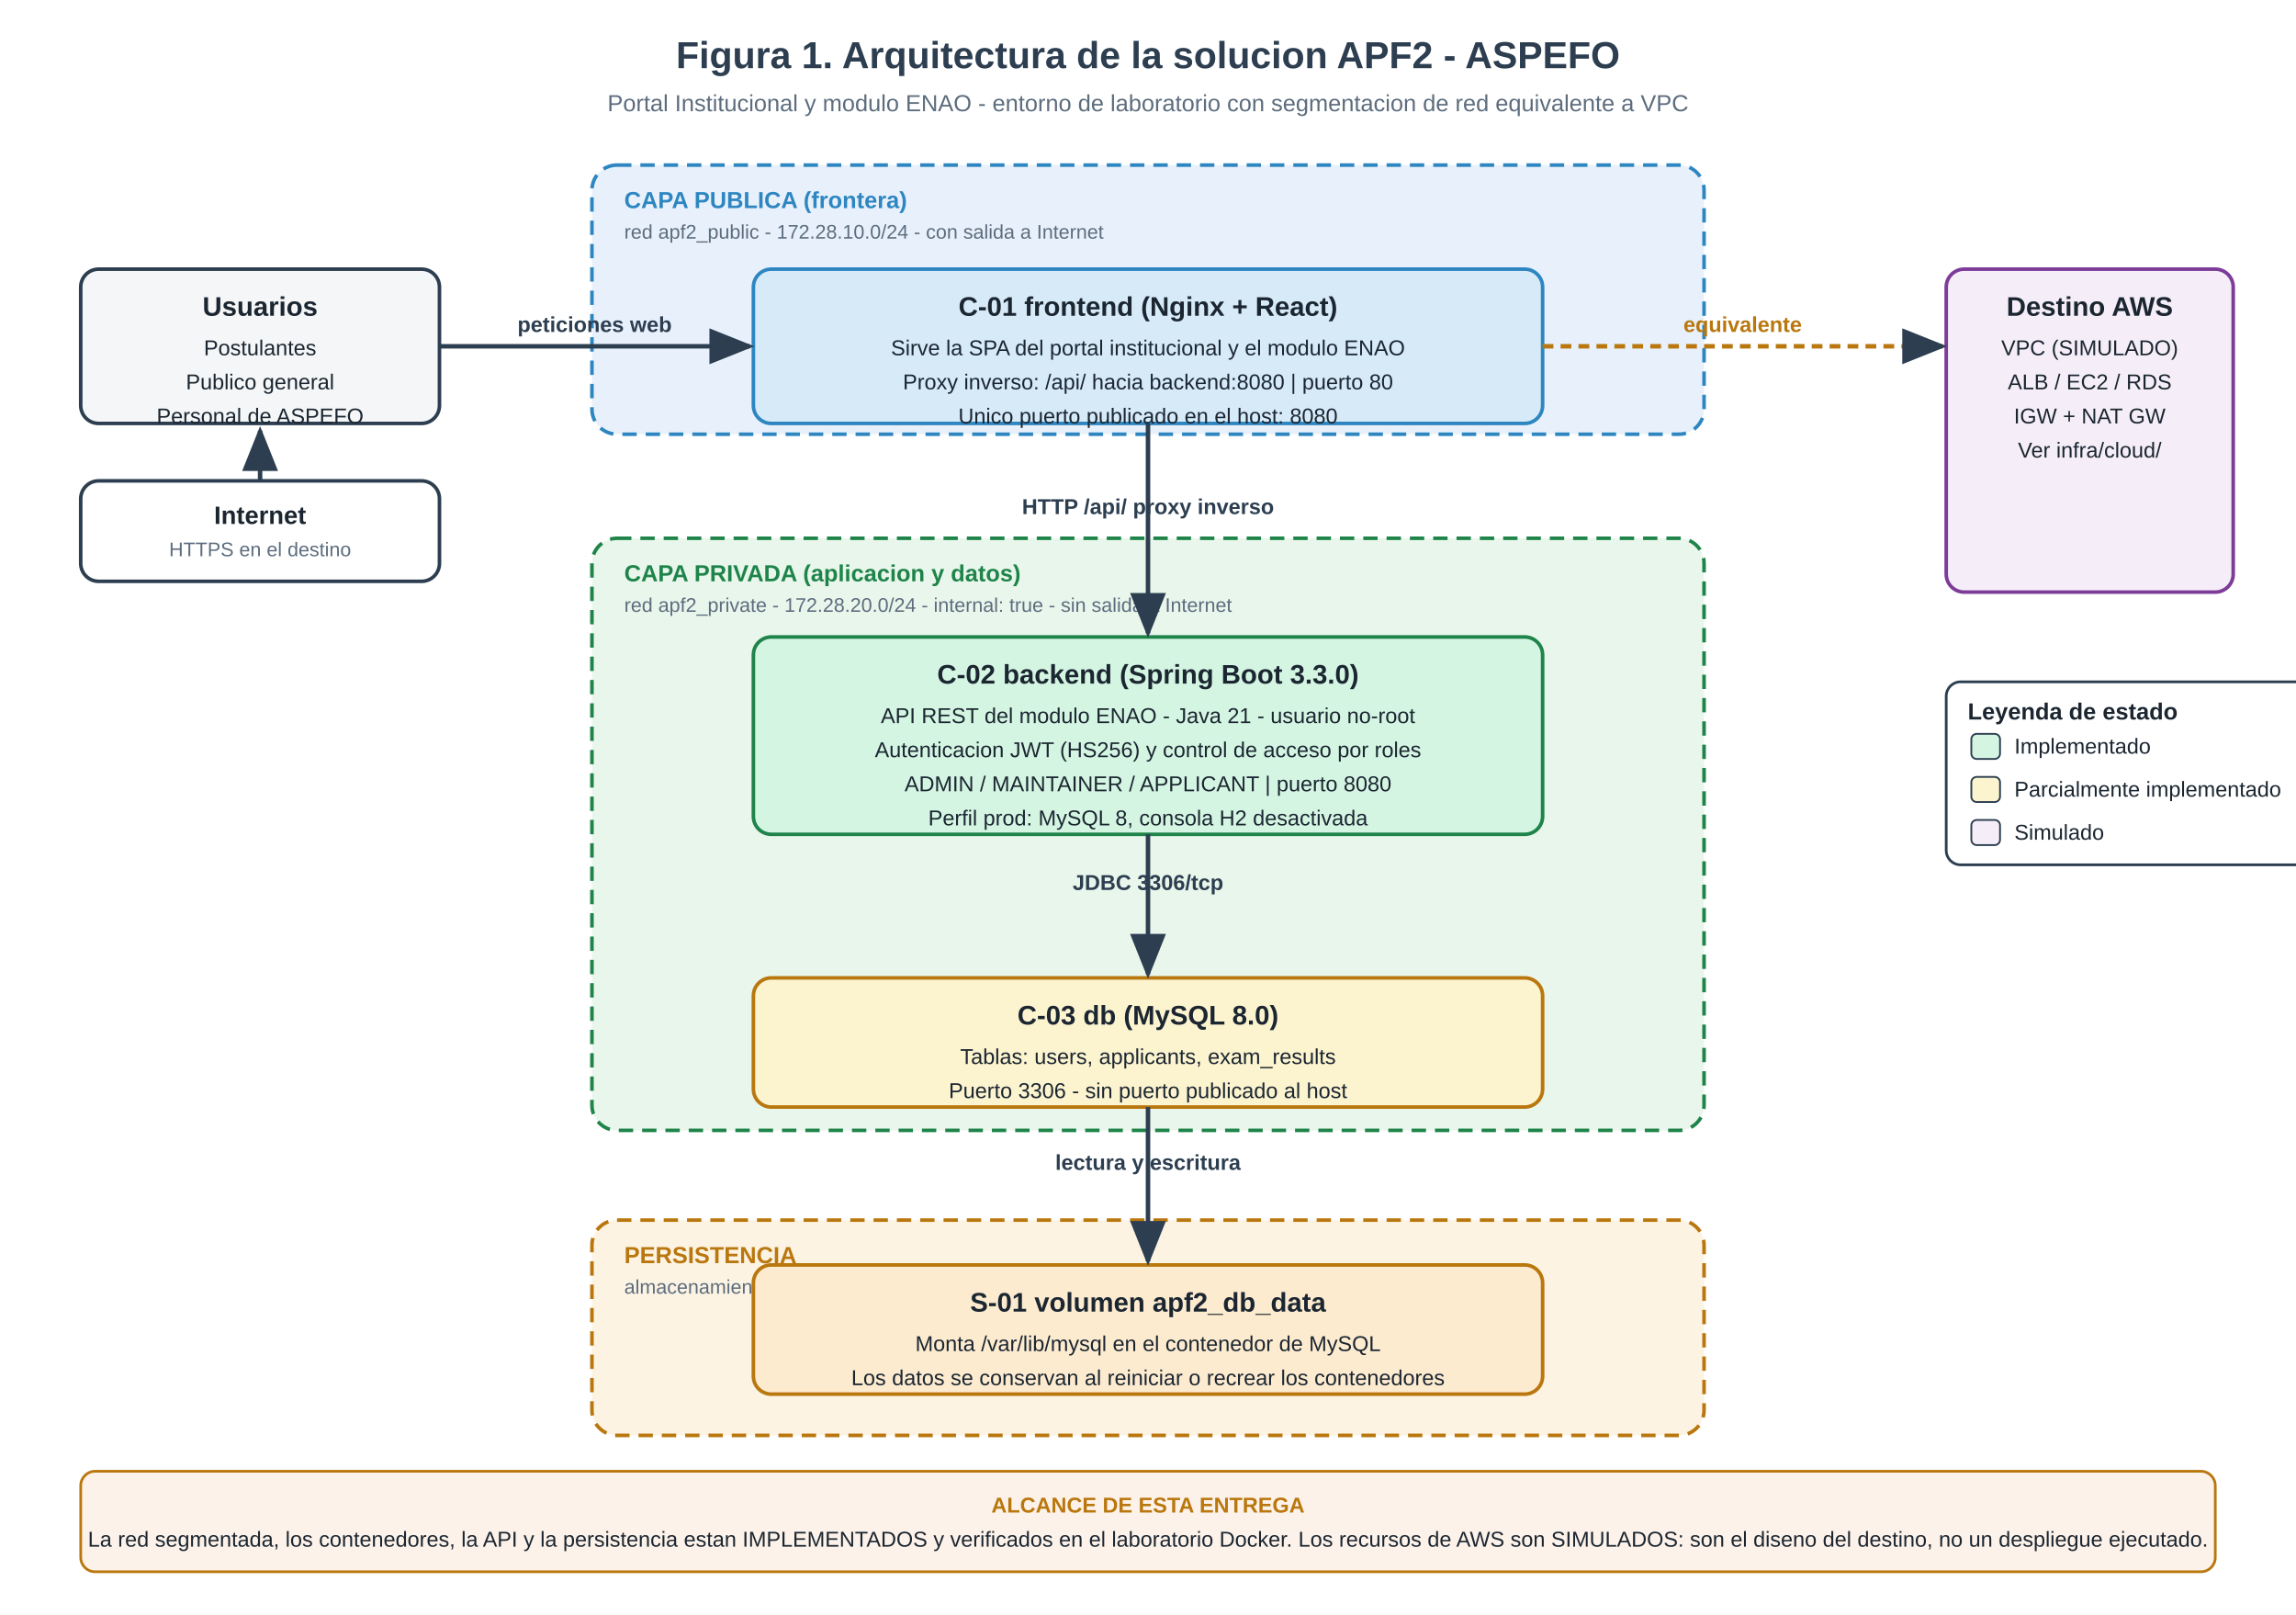
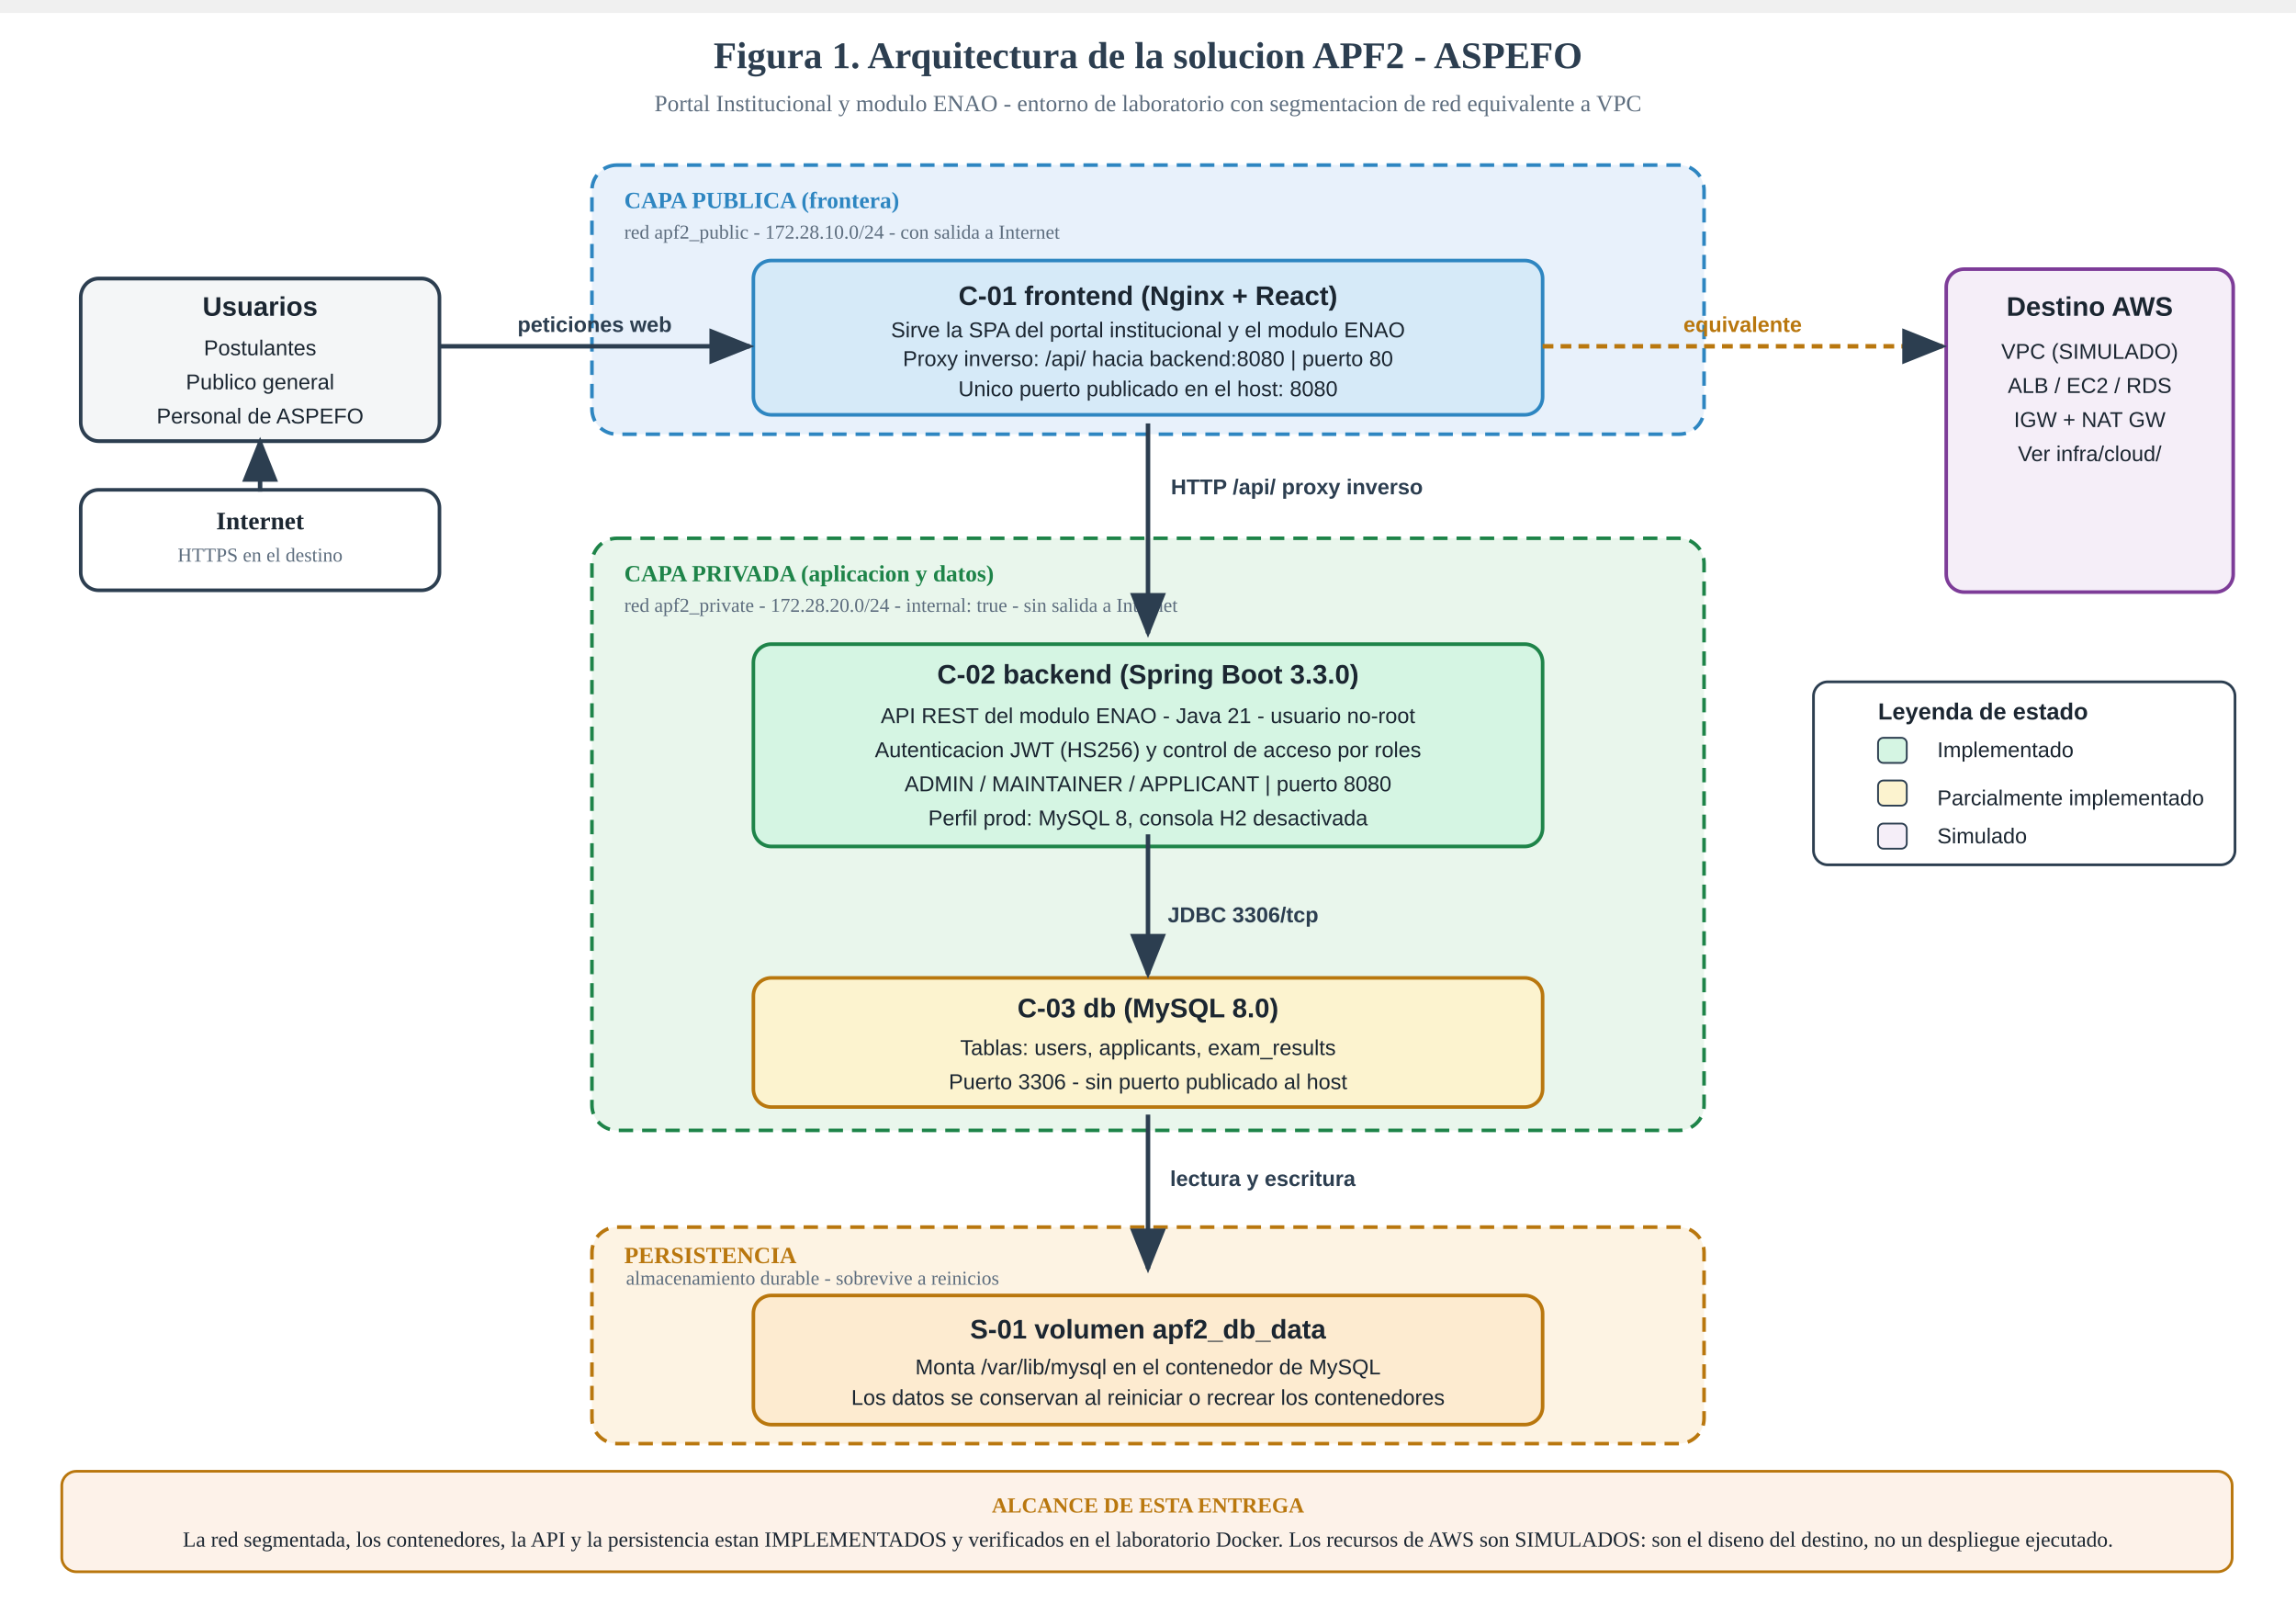
- <svg xmlns="http://www.w3.org/2000/svg" width="1280" height="900" viewBox="0 0 1280 900" font-family="Segoe UI,Arial,sans-serif">
-   <rect width="1280" height="900" fill="#FFFFFF" />
+ <svg xmlns="http://www.w3.org/2000/svg" id="svgRoot" width="1280" height="900" viewBox="0 0 1280 900">
  <defs>
    <marker id="arrow" markerWidth="10" markerHeight="8" refX="9" refY="4" orient="auto">
      <path d="M0,0 L10,4 L0,8 z" fill="#2C3E50" />
    </marker>
+     <pattern id="gridPattern" patternUnits="userSpaceOnUse" width="20" height="20">
+       <path fill="none" stroke="#8888ff" stroke-width="0.6" stroke-opacity="0.35" d="M 20 0 L 0 0 0 20" />
+     </pattern>
  </defs>
-   <text x="640" y="38" text-anchor="middle" font-size="21" font-weight="bold" fill="#2C3E50">Figura 1. Arquitectura de la solucion APF2 - ASPEFO</text>
-   <text x="640" y="62" text-anchor="middle" font-size="13" fill="#5D6D7E">Portal Institucional y modulo ENAO - entorno de laboratorio con segmentacion de red equivalente a VPC</text>
-   <rect x="330" y="92" width="620" height="150" rx="14" ry="14" fill="#E8F1FB" stroke="#2E86C1" stroke-width="2" stroke-dasharray="8 5" />
-   <text x="348" y="116" font-size="13" font-weight="bold" fill="#2E86C1">CAPA PUBLICA (frontera)</text>
-   <text x="348" y="133" font-size="11" fill="#5D6D7E">red apf2_public - 172.28.10.0/24 - con salida a Internet</text>
-   <rect x="330" y="300" width="620" height="330" rx="14" ry="14" fill="#E9F6EC" stroke="#1E8449" stroke-width="2" stroke-dasharray="8 5" />
-   <text x="348" y="324" font-size="13" font-weight="bold" fill="#1E8449">CAPA PRIVADA (aplicacion y datos)</text>
-   <text x="348" y="341" font-size="11" fill="#5D6D7E">red apf2_private - 172.28.20.0/24 - internal: true - sin salida a Internet</text>
-   <rect x="330" y="680" width="620" height="120" rx="14" ry="14" fill="#FDF3E3" stroke="#B9770E" stroke-width="2" stroke-dasharray="8 5" />
-   <text x="348" y="704" font-size="13" font-weight="bold" fill="#B9770E">PERSISTENCIA</text>
-   <text x="348" y="721" font-size="11" fill="#5D6D7E">almacenamiento durable - sobrevive a reinicios</text>
-   <rect x="45" y="150" width="200" height="86" rx="10" ry="10" fill="#F4F6F7" stroke="#2C3E50" stroke-width="2" />
-   <text x="145.0" y="176" text-anchor="middle" font-family="Segoe UI,Arial,sans-serif" font-size="15" font-weight="bold" fill="#1B2631">Usuarios</text>
-   <text x="145.0" y="198" text-anchor="middle" font-family="Segoe UI,Arial,sans-serif" font-size="12" fill="#1B2631">Postulantes</text>
-   <text x="145.0" y="217" text-anchor="middle" font-family="Segoe UI,Arial,sans-serif" font-size="12" fill="#1B2631">Publico general</text>
-   <text x="145.0" y="236" text-anchor="middle" font-family="Segoe UI,Arial,sans-serif" font-size="12" fill="#1B2631">Personal de ASPEFO</text>
-   <rect x="45" y="268" width="200" height="56" rx="10" fill="#FFFFFF" stroke="#2C3E50" stroke-width="2" />
-   <text x="145" y="292" text-anchor="middle" font-size="14" font-weight="bold" fill="#1B2631">Internet</text>
-   <text x="145" y="310" text-anchor="middle" font-size="11" fill="#5D6D7E">HTTPS en el destino</text>
-   <rect x="420" y="150" width="440" height="86" rx="10" ry="10" fill="#D6EAF8" stroke="#2E86C1" stroke-width="2" />
-   <text x="640.0" y="176" text-anchor="middle" font-family="Segoe UI,Arial,sans-serif" font-size="15" font-weight="bold" fill="#1B2631">C-01  frontend (Nginx + React)</text>
-   <text x="640.0" y="198" text-anchor="middle" font-family="Segoe UI,Arial,sans-serif" font-size="12" fill="#1B2631">Sirve la SPA del portal institucional y el modulo ENAO</text>
-   <text x="640.0" y="217" text-anchor="middle" font-family="Segoe UI,Arial,sans-serif" font-size="12" fill="#1B2631">Proxy inverso: /api/ hacia backend:8080  |  puerto 80</text>
-   <text x="640.0" y="236" text-anchor="middle" font-family="Segoe UI,Arial,sans-serif" font-size="12" fill="#1B2631">Unico puerto publicado en el host: 8080</text>
-   <rect x="420" y="355" width="440" height="110" rx="10" ry="10" fill="#D5F5E3" stroke="#1E8449" stroke-width="2" />
-   <text x="640.0" y="381" text-anchor="middle" font-family="Segoe UI,Arial,sans-serif" font-size="15" font-weight="bold" fill="#1B2631">C-02  backend (Spring Boot 3.3.0)</text>
-   <text x="640.0" y="403" text-anchor="middle" font-family="Segoe UI,Arial,sans-serif" font-size="12" fill="#1B2631">API REST del modulo ENAO - Java 21 - usuario no-root</text>
-   <text x="640.0" y="422" text-anchor="middle" font-family="Segoe UI,Arial,sans-serif" font-size="12" fill="#1B2631">Autenticacion JWT (HS256) y control de acceso por roles</text>
-   <text x="640.0" y="441" text-anchor="middle" font-family="Segoe UI,Arial,sans-serif" font-size="12" fill="#1B2631">ADMIN / MAINTAINER / APPLICANT  |  puerto 8080</text>
-   <text x="640.0" y="460" text-anchor="middle" font-family="Segoe UI,Arial,sans-serif" font-size="12" fill="#1B2631">Perfil prod: MySQL 8, consola H2 desactivada</text>
-   <rect x="420" y="545" width="440" height="72" rx="10" ry="10" fill="#FCF3CF" stroke="#B9770E" stroke-width="2" />
-   <text x="640.0" y="571" text-anchor="middle" font-family="Segoe UI,Arial,sans-serif" font-size="15" font-weight="bold" fill="#1B2631">C-03  db (MySQL 8.0)</text>
-   <text x="640.0" y="593" text-anchor="middle" font-family="Segoe UI,Arial,sans-serif" font-size="12" fill="#1B2631">Tablas: users, applicants, exam_results</text>
-   <text x="640.0" y="612" text-anchor="middle" font-family="Segoe UI,Arial,sans-serif" font-size="12" fill="#1B2631">Puerto 3306 - sin puerto publicado al host</text>
-   <rect x="420" y="705" width="440" height="72" rx="10" ry="10" fill="#FDEBD0" stroke="#B9770E" stroke-width="2" />
-   <text x="640.0" y="731" text-anchor="middle" font-family="Segoe UI,Arial,sans-serif" font-size="15" font-weight="bold" fill="#1B2631">S-01  volumen apf2_db_data</text>
-   <text x="640.0" y="753" text-anchor="middle" font-family="Segoe UI,Arial,sans-serif" font-size="12" fill="#1B2631">Monta /var/lib/mysql en el contenedor de MySQL</text>
-   <text x="640.0" y="772" text-anchor="middle" font-family="Segoe UI,Arial,sans-serif" font-size="12" fill="#1B2631">Los datos se conservan al reiniciar o recrear los contenedores</text>
-   <rect x="1085" y="150" width="160" height="180" rx="10" ry="10" fill="#F5EEF8" stroke="#7D3C98" stroke-width="2" />
-   <text x="1165.0" y="176" text-anchor="middle" font-family="Segoe UI,Arial,sans-serif" font-size="15" font-weight="bold" fill="#1B2631">Destino AWS</text>
-   <text x="1165.0" y="198" text-anchor="middle" font-family="Segoe UI,Arial,sans-serif" font-size="12" fill="#1B2631">VPC (SIMULADO)</text>
-   <text x="1165.0" y="217" text-anchor="middle" font-family="Segoe UI,Arial,sans-serif" font-size="12" fill="#1B2631">ALB / EC2 / RDS</text>
-   <text x="1165.0" y="236" text-anchor="middle" font-family="Segoe UI,Arial,sans-serif" font-size="12" fill="#1B2631">IGW + NAT GW</text>
-   <text x="1165.0" y="255" text-anchor="middle" font-family="Segoe UI,Arial,sans-serif" font-size="12" fill="#1B2631">Ver infra/cloud/</text>
-   <line x1="245" y1="193" x2="418" y2="193" stroke="#2C3E50" stroke-width="2.5" marker-end="url(#arrow)" />
-   <text x="331.5" y="185.0" text-anchor="middle" font-family="Segoe UI,Arial,sans-serif" font-size="12" font-weight="bold" fill="#2C3E50">peticiones web</text>
-   <line x1="145" y1="268" x2="145" y2="240" stroke="#2C3E50" stroke-width="2.5" marker-end="url(#arrow)" />
-   <line x1="640" y1="236" x2="640" y2="353" stroke="#2C3E50" stroke-width="2.5" marker-end="url(#arrow)" />
-   <text x="640.0" y="286.5" text-anchor="middle" font-family="Segoe UI,Arial,sans-serif" font-size="12" font-weight="bold" fill="#2C3E50">HTTP  /api/  proxy inverso</text>
-   <line x1="640" y1="465" x2="640" y2="543" stroke="#2C3E50" stroke-width="2.5" marker-end="url(#arrow)" />
-   <text x="640.0" y="496.0" text-anchor="middle" font-family="Segoe UI,Arial,sans-serif" font-size="12" font-weight="bold" fill="#2C3E50">JDBC  3306/tcp</text>
-   <line x1="640" y1="617" x2="640" y2="703" stroke="#2C3E50" stroke-width="2.5" marker-end="url(#arrow)" />
-   <text x="640.0" y="652.0" text-anchor="middle" font-family="Segoe UI,Arial,sans-serif" font-size="12" font-weight="bold" fill="#2C3E50">lectura y escritura</text>
-   <line x1="860" y1="193" x2="1083" y2="193" stroke="#B9770E" stroke-width="2.5" stroke-dasharray="6 4" marker-end="url(#arrow)" />
-   <text x="971.5" y="185.0" text-anchor="middle" font-family="Segoe UI,Arial,sans-serif" font-size="12" font-weight="bold" fill="#B9770E">equivalente</text>
-   <rect x="45" y="820" width="1190" height="56" rx="8" fill="#FDF2E9" stroke="#B9770E" stroke-width="1.5" />
-   <text x="640" y="843" text-anchor="middle" font-size="12" font-weight="bold" fill="#B9770E">ALCANCE DE ESTA ENTREGA</text>
-   <text x="640" y="862" text-anchor="middle" font-size="12" fill="#1B2631">La red segmentada, los contenedores, la API y la persistencia estan IMPLEMENTADOS y verificados en el laboratorio Docker. Los recursos de AWS son SIMULADOS: son el diseno del destino, no un despliegue ejecutado.</text>
-   <rect x="1085" y="380" width="235" height="102" rx="8" ry="8" fill="#FFFFFF" stroke="#2C3E50" stroke-width="1.5" />
-   <text x="1097" y="401" font-family="Segoe UI,Arial,sans-serif" font-size="13" font-weight="bold" fill="#1B2631">Leyenda de estado</text>
-   <rect x="1099" y="409" width="16" height="14" rx="3" fill="#D5F5E3" stroke="#2C3E50" stroke-width="1" />
-   <text x="1123" y="420" font-family="Segoe UI,Arial,sans-serif" font-size="12" fill="#1B2631">Implementado</text>
-   <rect x="1099" y="433" width="16" height="14" rx="3" fill="#FCF3CF" stroke="#2C3E50" stroke-width="1" />
-   <text x="1123" y="444" font-family="Segoe UI,Arial,sans-serif" font-size="12" fill="#1B2631">Parcialmente implementado</text>
-   <rect x="1099" y="457" width="16" height="14" rx="3" fill="#F5EEF8" stroke="#2C3E50" stroke-width="1" />
-   <text x="1123" y="468" font-family="Segoe UI,Arial,sans-serif" font-size="12" fill="#1B2631">Simulado</text>
+   <g id="artContent">
+     <rect width="1280" height="900" fill="#FFFFFF" id="rect_hq24rm3" data-type="rect" data-name="rect" data-transform="{&quot;tx&quot;:-0.00006866455078125,&quot;ty&quot;:7.20001220703125,&quot;rotate&quot;:0,&quot;cx&quot;:0,&quot;cy&quot;:0,&quot;scaleX&quot;:1,&quot;scaleY&quot;:1}" transform="translate(-0.00006866455,7.200012)" />
+     <text x="640" y="38" text-anchor="middle" font-size="21" font-weight="bold" fill="#2C3E50" id="text_bfbx541" data-type="text" data-name="text">Figura 1. Arquitectura de la solucion APF2 - ASPEFO</text>
+     <text x="640" y="62" text-anchor="middle" font-size="13" fill="#5D6D7E" id="text_876y0b1" data-type="text" data-name="text">Portal Institucional y modulo ENAO - entorno de laboratorio con segmentacion de red equivalente a VPC</text>
+     <rect x="330" y="92" width="620" height="150" rx="14" ry="14" fill="#E8F1FB" stroke="#2E86C1" stroke-width="2" stroke-dasharray="8 5" id="rect_h6ultsp" data-type="rect" data-name="rect" />
+     <text x="348" y="116" font-size="13" font-weight="bold" fill="#2E86C1" id="text_mb9fuye" data-type="text" data-name="text">CAPA PUBLICA (frontera)</text>
+     <text x="348" y="133" font-size="11" fill="#5D6D7E" id="text_7prgmxj" data-type="text" data-name="text">red apf2_public - 172.28.10.0/24 - con salida a Internet</text>
+     <rect x="330" y="300" width="620" height="330" rx="14" ry="14" fill="#E9F6EC" stroke="#1E8449" stroke-width="2" stroke-dasharray="8 5" id="rect_32x54tp" data-type="rect" data-name="rect" />
+     <text x="348" y="324" font-size="13" font-weight="bold" fill="#1E8449" id="text_fcqdrfy" data-type="text" data-name="text">CAPA PRIVADA (aplicacion y datos)</text>
+     <text x="348" y="341" font-size="11" fill="#5D6D7E" id="text_c30qk71" data-type="text" data-name="text">red apf2_private - 172.28.20.0/24 - internal: true - sin salida a Internet</text>
+     <rect x="330" y="680" width="620" height="120" rx="14" ry="14" fill="#FDF3E3" stroke="#B9770E" stroke-width="2" stroke-dasharray="8 5" id="rect_ze5iizw" data-type="rect" data-name="rect" data-transform="{&quot;tx&quot;:0,&quot;ty&quot;:0.06812697159330128,&quot;rotate&quot;:0,&quot;cx&quot;:0,&quot;cy&quot;:0,&quot;scaleX&quot;:1,&quot;scaleY&quot;:1.0056515493644884}" transform="translate(0,0.06812697) translate(0,0) scale(1,1.005652) translate(0,0)" />
+     <text x="348" y="704" font-size="13" font-weight="bold" fill="#B9770E" id="text_a7t29dm" data-type="text" data-name="text">PERSISTENCIA</text>
+     <text x="348" y="721" font-size="11" fill="#5D6D7E" id="text_hk7b2fu" data-type="text" data-name="text" data-transform="{&quot;tx&quot;:1,&quot;ty&quot;:-5,&quot;rotate&quot;:0,&quot;cx&quot;:0,&quot;cy&quot;:0,&quot;scaleX&quot;:1,&quot;scaleY&quot;:1}" transform="translate(1,-5)">almacenamiento durable - sobrevive a reinicios</text>
+     <rect x="45" y="150" width="200" height="86" rx="10" ry="10" fill="#F4F6F7" stroke="#2C3E50" stroke-width="2" id="rect_1qrfar2" data-type="rect" data-name="rect" data-transform="{&quot;tx&quot;:0,&quot;ty&quot;:-2.827981124159095,&quot;rotate&quot;:0,&quot;cx&quot;:0,&quot;cy&quot;:0,&quot;scaleX&quot;:1,&quot;scaleY&quot;:1.05371969048757}" transform="translate(0,-2.827981) translate(0,0) scale(1,1.05372) translate(0,0)" />
+     <text x="145.0" y="176" text-anchor="middle" font-family="Segoe UI,Arial,sans-serif" font-size="15" font-weight="bold" fill="#1B2631" id="text_voprq2f" data-type="text" data-name="text">Usuarios</text>
+     <text x="145.0" y="198" text-anchor="middle" font-family="Segoe UI,Arial,sans-serif" font-size="12" fill="#1B2631" id="text_jso9krn" data-type="text" data-name="text">Postulantes</text>
+     <text x="145.0" y="217" text-anchor="middle" font-family="Segoe UI,Arial,sans-serif" font-size="12" fill="#1B2631" id="text_74r7f5o" data-type="text" data-name="text">Publico general</text>
+     <text x="145.0" y="236" text-anchor="middle" font-family="Segoe UI,Arial,sans-serif" font-size="12" fill="#1B2631" id="text_tj1dng8" data-type="text" data-name="text">Personal de ASPEFO</text>
+     <rect x="45" y="268" width="200" height="56" rx="10" fill="#FFFFFF" stroke="#2C3E50" stroke-width="2" id="rect_73j6bdd" data-type="rect" data-name="rect" data-transform="{&quot;tx&quot;:0,&quot;ty&quot;:5,&quot;rotate&quot;:0,&quot;cx&quot;:0,&quot;cy&quot;:0,&quot;scaleX&quot;:1,&quot;scaleY&quot;:1}" transform="translate(0,5)" />
+     <text x="145" y="292" text-anchor="middle" font-size="14" font-weight="bold" fill="#1B2631" id="text_8hmy9ne" data-type="text" data-name="text" data-transform="{&quot;tx&quot;:0,&quot;ty&quot;:3,&quot;rotate&quot;:0,&quot;cx&quot;:0,&quot;cy&quot;:0,&quot;scaleX&quot;:1,&quot;scaleY&quot;:1}" transform="translate(0,3)">Internet</text>
+     <text x="145" y="310" text-anchor="middle" font-size="11" fill="#5D6D7E" id="text_31hfcdm" data-type="text" data-name="text" data-transform="{&quot;tx&quot;:0,&quot;ty&quot;:3,&quot;rotate&quot;:0,&quot;cx&quot;:0,&quot;cy&quot;:0,&quot;scaleX&quot;:1,&quot;scaleY&quot;:1}" transform="translate(0,3)">HTTPS en el destino</text>
+     <rect x="420" y="150" width="440" height="86" rx="10" ry="10" fill="#D6EAF8" stroke="#2E86C1" stroke-width="2" id="rect_dfzn2yj" data-type="rect" data-name="rect" data-transform="{&quot;tx&quot;:-0.0000457763671875,&quot;ty&quot;:-4.8000030517578125,&quot;rotate&quot;:0,&quot;cx&quot;:0,&quot;cy&quot;:0,&quot;scaleX&quot;:1,&quot;scaleY&quot;:1}" transform="translate(-0.00004577637,-4.800003)" />
+     <text x="640.0" y="176" text-anchor="middle" font-family="Segoe UI,Arial,sans-serif" font-size="15" font-weight="bold" fill="#1B2631" id="text_qr490pu" data-type="text" data-name="text" data-transform="{&quot;tx&quot;:0,&quot;ty&quot;:-6,&quot;rotate&quot;:0,&quot;cx&quot;:0,&quot;cy&quot;:0,&quot;scaleX&quot;:1,&quot;scaleY&quot;:1}" transform="translate(0,-6)">C-01  frontend (Nginx + React)</text>
+     <text x="640.0" y="198" text-anchor="middle" font-family="Segoe UI,Arial,sans-serif" font-size="12" fill="#1B2631" id="text_ajm4zky" data-type="text" data-name="text" data-transform="{&quot;tx&quot;:0,&quot;ty&quot;:-10,&quot;rotate&quot;:0,&quot;cx&quot;:0,&quot;cy&quot;:0,&quot;scaleX&quot;:1,&quot;scaleY&quot;:1}" transform="translate(0,-10)">Sirve la SPA del portal institucional y el modulo ENAO</text>
+     <text x="640.0" y="217" text-anchor="middle" font-family="Segoe UI,Arial,sans-serif" font-size="12" fill="#1B2631" id="text_jfot2ha" data-type="text" data-name="text" data-transform="{&quot;tx&quot;:-0.0000457763671875,&quot;ty&quot;:-13,&quot;rotate&quot;:0,&quot;cx&quot;:0,&quot;cy&quot;:0,&quot;scaleX&quot;:1,&quot;scaleY&quot;:1}" transform="translate(-0.00004577637,-13)">Proxy inverso: /api/ hacia backend:8080  |  puerto 80</text>
+     <text x="640.0" y="236" text-anchor="middle" font-family="Segoe UI,Arial,sans-serif" font-size="12" fill="#1B2631" id="text_pvh3jn0" data-type="text" data-name="text" data-transform="{&quot;tx&quot;:-0.0000762939453125,&quot;ty&quot;:-15.199996948242188,&quot;rotate&quot;:0,&quot;cx&quot;:0,&quot;cy&quot;:0,&quot;scaleX&quot;:1,&quot;scaleY&quot;:1}" transform="translate(-0.00007629395,-15.2)">Unico puerto publicado en el host: 8080</text>
+     <rect x="420" y="355" width="440" height="110" rx="10" ry="10" fill="#D5F5E3" stroke="#1E8449" stroke-width="2" id="rect_m5kesvi" data-type="rect" data-name="rect" data-transform="{&quot;tx&quot;:0,&quot;ty&quot;:-4.889355119803724,&quot;rotate&quot;:0,&quot;cx&quot;:0,&quot;cy&quot;:0,&quot;scaleX&quot;:1,&quot;scaleY&quot;:1.025053286673697}" transform="translate(0,-4.889355) translate(0,0) scale(1,1.025053) translate(0,0)" />
+     <text x="640.0" y="381" text-anchor="middle" font-family="Segoe UI,Arial,sans-serif" font-size="15" font-weight="bold" fill="#1B2631" id="text_qs7scp1" data-type="text" data-name="text">C-02  backend (Spring Boot 3.3.0)</text>
+     <text x="640.0" y="403" text-anchor="middle" font-family="Segoe UI,Arial,sans-serif" font-size="12" fill="#1B2631" id="text_r7mx14h" data-type="text" data-name="text">API REST del modulo ENAO - Java 21 - usuario no-root</text>
+     <text x="640.0" y="422" text-anchor="middle" font-family="Segoe UI,Arial,sans-serif" font-size="12" fill="#1B2631" id="text_cy7s1x2" data-type="text" data-name="text">Autenticacion JWT (HS256) y control de acceso por roles</text>
+     <text x="640.0" y="441" text-anchor="middle" font-family="Segoe UI,Arial,sans-serif" font-size="12" fill="#1B2631" id="text_97qxkw8" data-type="text" data-name="text">ADMIN / MAINTAINER / APPLICANT  |  puerto 8080</text>
+     <text x="640.0" y="460" text-anchor="middle" font-family="Segoe UI,Arial,sans-serif" font-size="12" fill="#1B2631" id="text_rjtqp6q" data-type="text" data-name="text">Perfil prod: MySQL 8, consola H2 desactivada</text>
+     <rect x="420" y="545" width="440" height="72" rx="10" ry="10" fill="#FCF3CF" stroke="#B9770E" stroke-width="2" id="rect_rvjgm4j" data-type="rect" data-name="rect" />
+     <text x="640.0" y="571" text-anchor="middle" font-family="Segoe UI,Arial,sans-serif" font-size="15" font-weight="bold" fill="#1B2631" id="text_3e35phx" data-type="text" data-name="text" data-transform="{&quot;tx&quot;:0,&quot;ty&quot;:-4,&quot;rotate&quot;:0,&quot;cx&quot;:0,&quot;cy&quot;:0,&quot;scaleX&quot;:1,&quot;scaleY&quot;:1}" transform="translate(0,-4)">C-03  db (MySQL 8.0)</text>
+     <text x="640.0" y="593" text-anchor="middle" font-family="Segoe UI,Arial,sans-serif" font-size="12" fill="#1B2631" id="text_pnun69l" data-type="text" data-name="text" data-transform="{&quot;tx&quot;:0,&quot;ty&quot;:-5,&quot;rotate&quot;:0,&quot;cx&quot;:0,&quot;cy&quot;:0,&quot;scaleX&quot;:1,&quot;scaleY&quot;:1}" transform="translate(0,-5)">Tablas: users, applicants, exam_results</text>
+     <text x="640.0" y="612" text-anchor="middle" font-family="Segoe UI,Arial,sans-serif" font-size="12" fill="#1B2631" id="text_tt1go7l" data-type="text" data-name="text" data-transform="{&quot;tx&quot;:0,&quot;ty&quot;:-5,&quot;rotate&quot;:0,&quot;cx&quot;:0,&quot;cy&quot;:0,&quot;scaleX&quot;:1,&quot;scaleY&quot;:1}" transform="translate(0,-5)">Puerto 3306 - sin puerto publicado al host</text>
+     <rect x="420" y="705" width="440" height="72" rx="10" ry="10" fill="#FDEBD0" stroke="#B9770E" stroke-width="2" id="rect_vl67b0m" data-type="rect" data-name="rect" data-transform="{&quot;tx&quot;:0,&quot;ty&quot;:17,&quot;rotate&quot;:0,&quot;cx&quot;:0,&quot;cy&quot;:0,&quot;scaleX&quot;:1,&quot;scaleY&quot;:1}" transform="translate(0,17)" />
+     <text x="640.0" y="731" text-anchor="middle" font-family="Segoe UI,Arial,sans-serif" font-size="15" font-weight="bold" fill="#1B2631" id="text_ww5vto6" data-type="text" data-name="text" data-transform="{&quot;tx&quot;:0,&quot;ty&quot;:15,&quot;rotate&quot;:0,&quot;cx&quot;:0,&quot;cy&quot;:0,&quot;scaleX&quot;:1,&quot;scaleY&quot;:1}" transform="translate(0,15)">S-01  volumen apf2_db_data</text>
+     <text x="640.0" y="753" text-anchor="middle" font-family="Segoe UI,Arial,sans-serif" font-size="12" fill="#1B2631" id="text_dpct130" data-type="text" data-name="text" data-transform="{&quot;tx&quot;:0,&quot;ty&quot;:13,&quot;rotate&quot;:0,&quot;cx&quot;:0,&quot;cy&quot;:0,&quot;scaleX&quot;:1,&quot;scaleY&quot;:1}" transform="translate(0,13)">Monta /var/lib/mysql en el contenedor de MySQL</text>
+     <text x="640.0" y="772" text-anchor="middle" font-family="Segoe UI,Arial,sans-serif" font-size="12" fill="#1B2631" id="text_yzw7vnb" data-type="text" data-name="text" data-transform="{&quot;tx&quot;:0,&quot;ty&quot;:11,&quot;rotate&quot;:0,&quot;cx&quot;:0,&quot;cy&quot;:0,&quot;scaleX&quot;:1,&quot;scaleY&quot;:1}" transform="translate(0,11)">Los datos se conservan al reiniciar o recrear los contenedores</text>
+     <rect x="1085" y="150" width="160" height="180" rx="10" ry="10" fill="#F5EEF8" stroke="#7D3C98" stroke-width="2" id="rect_7kxxvlf" data-type="rect" data-name="rect" />
+     <text x="1165.0" y="176" text-anchor="middle" font-family="Segoe UI,Arial,sans-serif" font-size="15" font-weight="bold" fill="#1B2631" id="text_i6dvlp3" data-type="text" data-name="text">Destino AWS</text>
+     <text x="1165.0" y="198" text-anchor="middle" font-family="Segoe UI,Arial,sans-serif" font-size="12" fill="#1B2631" id="text_rc6jej0" data-type="text" data-name="text" data-transform="{&quot;tx&quot;:0,&quot;ty&quot;:2,&quot;rotate&quot;:0,&quot;cx&quot;:0,&quot;cy&quot;:0,&quot;scaleX&quot;:1,&quot;scaleY&quot;:1}" transform="translate(0,2)">VPC (SIMULADO)</text>
+     <text x="1165.0" y="217" text-anchor="middle" font-family="Segoe UI,Arial,sans-serif" font-size="12" fill="#1B2631" id="text_evzr52e" data-type="text" data-name="text" data-transform="{&quot;tx&quot;:0,&quot;ty&quot;:2,&quot;rotate&quot;:0,&quot;cx&quot;:0,&quot;cy&quot;:0,&quot;scaleX&quot;:1,&quot;scaleY&quot;:1}" transform="translate(0,2)">ALB / EC2 / RDS</text>
+     <text x="1165.0" y="236" text-anchor="middle" font-family="Segoe UI,Arial,sans-serif" font-size="12" fill="#1B2631" id="text_o9bp0xd" data-type="text" data-name="text" data-transform="{&quot;tx&quot;:0,&quot;ty&quot;:2,&quot;rotate&quot;:0,&quot;cx&quot;:0,&quot;cy&quot;:0,&quot;scaleX&quot;:1,&quot;scaleY&quot;:1}" transform="translate(0,2)">IGW + NAT GW</text>
+     <text x="1165.0" y="255" text-anchor="middle" font-family="Segoe UI,Arial,sans-serif" font-size="12" fill="#1B2631" id="text_u7ux6aq" data-type="text" data-name="text" data-transform="{&quot;tx&quot;:0,&quot;ty&quot;:2,&quot;rotate&quot;:0,&quot;cx&quot;:0,&quot;cy&quot;:0,&quot;scaleX&quot;:1,&quot;scaleY&quot;:1}" transform="translate(0,2)">Ver infra/cloud/</text>
+     <line x1="245" y1="193" x2="418" y2="193" stroke="#2C3E50" stroke-width="2.5" marker-end="url(#arrow)" id="line_cir8cdb" data-type="line" data-name="line" />
+     <text x="331.5" y="185.0" text-anchor="middle" font-family="Segoe UI,Arial,sans-serif" font-size="12" font-weight="bold" fill="#2C3E50" id="text_euvpmjp" data-type="text" data-name="text">peticiones web</text>
+     <line x1="145" y1="268" x2="145" y2="240" stroke="#2C3E50" stroke-width="2.5" marker-end="url(#arrow)" id="line_v12urx5" data-type="line" data-name="line" data-transform="{&quot;tx&quot;:0,&quot;ty&quot;:6,&quot;rotate&quot;:0,&quot;cx&quot;:0,&quot;cy&quot;:0,&quot;scaleX&quot;:1,&quot;scaleY&quot;:1}" transform="translate(0,6)" />
+     <line x1="640" y1="236" x2="640" y2="353" stroke="#2C3E50" stroke-width="2.5" marker-end="url(#arrow)" id="line_tcp6kou" data-type="line" data-name="line" />
+     <text x="640.0" y="286.5" text-anchor="middle" font-family="Segoe UI,Arial,sans-serif" font-size="12" font-weight="bold" fill="#2C3E50" id="text_egr1xpy" data-type="text" data-name="text" data-transform="{&quot;tx&quot;:83,&quot;ty&quot;:-11,&quot;rotate&quot;:0,&quot;cx&quot;:0,&quot;cy&quot;:0,&quot;scaleX&quot;:1,&quot;scaleY&quot;:1}" transform="translate(83,-11)">HTTP  /api/  proxy inverso</text>
+     <line x1="640" y1="465" x2="640" y2="543" stroke="#2C3E50" stroke-width="2.5" marker-end="url(#arrow)" id="line_fqnfawu" data-type="line" data-name="line" />
+     <text x="640.0" y="496.0" text-anchor="middle" font-family="Segoe UI,Arial,sans-serif" font-size="12" font-weight="bold" fill="#2C3E50" id="text_pj21nq1" data-type="text" data-name="text" data-transform="{&quot;tx&quot;:53,&quot;ty&quot;:18,&quot;rotate&quot;:0,&quot;cx&quot;:0,&quot;cy&quot;:0,&quot;scaleX&quot;:1,&quot;scaleY&quot;:1}" transform="translate(53,18)">JDBC  3306/tcp</text>
+     <line x1="640" y1="617" x2="640" y2="703" stroke="#2C3E50" stroke-width="2.5" marker-end="url(#arrow)" id="line_a8mwizm" data-type="line" data-name="line" data-transform="{&quot;tx&quot;:-0.0000457763671875,&quot;ty&quot;:4.20001220703125,&quot;rotate&quot;:0,&quot;cx&quot;:0,&quot;cy&quot;:0,&quot;scaleX&quot;:1,&quot;scaleY&quot;:1}" transform="translate(-0.00004577637,4.200012)" />
+     <text x="640.0" y="652.0" text-anchor="middle" font-family="Segoe UI,Arial,sans-serif" font-size="12" font-weight="bold" fill="#2C3E50" id="text_tiogtgb" data-type="text" data-name="text" data-transform="{&quot;tx&quot;:64,&quot;ty&quot;:9,&quot;rotate&quot;:0,&quot;cx&quot;:0,&quot;cy&quot;:0,&quot;scaleX&quot;:1,&quot;scaleY&quot;:1}" transform="translate(64,9)">lectura y escritura</text>
+     <line x1="860" y1="193" x2="1083" y2="193" stroke="#B9770E" stroke-width="2.5" stroke-dasharray="6 4" marker-end="url(#arrow)" id="line_30kaxbr" data-type="line" data-name="line" />
+     <text x="971.5" y="185.0" text-anchor="middle" font-family="Segoe UI,Arial,sans-serif" font-size="12" font-weight="bold" fill="#B9770E" id="text_l8zmwyr" data-type="text" data-name="text">equivalente</text>
+     <rect x="45" y="820" width="1190" height="56" rx="8" fill="#FDF2E9" stroke="#B9770E" stroke-width="1.5" id="rect_kcbyjum" data-type="rect" data-name="rect" data-transform="{&quot;tx&quot;:-11.29502540145279,&quot;ty&quot;:0,&quot;rotate&quot;:0,&quot;cx&quot;:0,&quot;cy&quot;:0,&quot;scaleX&quot;:1.0167650656011147,&quot;scaleY&quot;:1}" transform="translate(-11.29503,0) translate(0,0) scale(1.016765,1) translate(0,0)" />
+     <text x="640" y="843" text-anchor="middle" font-size="12" font-weight="bold" fill="#B9770E" id="text_jkbeq9h" data-type="text" data-name="text">ALCANCE DE ESTA ENTREGA</text>
+     <text x="640" y="862" text-anchor="middle" font-size="12" fill="#1B2631" id="text_i955ah2" data-type="text" data-name="text">La red segmentada, los contenedores, la API y la persistencia estan IMPLEMENTADOS y verificados en el laboratorio Docker. Los recursos de AWS son SIMULADOS: son el diseno del destino, no un despliegue ejecutado.</text>
+     <rect x="1085" y="380" width="235" height="102" rx="8" ry="8" fill="#FFFFFF" stroke="#2C3E50" stroke-width="1.5" id="rect_y14fdio" data-type="rect" data-name="rect" data-transform="{&quot;tx&quot;:-74,&quot;ty&quot;:0,&quot;rotate&quot;:0,&quot;cx&quot;:0,&quot;cy&quot;:0,&quot;scaleX&quot;:1,&quot;scaleY&quot;:1}" transform="translate(-74,0)" />
+     <text x="1097" y="401" font-family="Segoe UI,Arial,sans-serif" font-size="13" font-weight="bold" fill="#1B2631" id="text_szfmjch" data-type="text" data-name="text" data-transform="{&quot;tx&quot;:-50,&quot;ty&quot;:0,&quot;rotate&quot;:0,&quot;cx&quot;:0,&quot;cy&quot;:0,&quot;scaleX&quot;:1,&quot;scaleY&quot;:1}" transform="translate(-50,0)">Leyenda de estado</text>
+     <rect x="1099" y="409" width="16" height="14" rx="3" fill="#D5F5E3" stroke="#2C3E50" stroke-width="1" id="rect_pkxdg5o" data-type="rect" data-name="rect" data-transform="{&quot;tx&quot;:-52,&quot;ty&quot;:2.20001220703125,&quot;rotate&quot;:0,&quot;cx&quot;:0,&quot;cy&quot;:0,&quot;scaleX&quot;:1,&quot;scaleY&quot;:1}" transform="translate(-52,2.200012)" />
+     <text x="1123" y="420" font-family="Segoe UI,Arial,sans-serif" font-size="12" fill="#1B2631" id="text_dkk4892" data-type="text" data-name="text" data-transform="{&quot;tx&quot;:-43,&quot;ty&quot;:2,&quot;rotate&quot;:0,&quot;cx&quot;:0,&quot;cy&quot;:0,&quot;scaleX&quot;:1,&quot;scaleY&quot;:1}" transform="translate(-43,2)">Implementado</text>
+     <rect x="1099" y="433" width="16" height="14" rx="3" fill="#FCF3CF" stroke="#2C3E50" stroke-width="1" id="rect_51viymc" data-type="rect" data-name="rect" data-transform="{&quot;tx&quot;:-52,&quot;ty&quot;:2,&quot;rotate&quot;:0,&quot;cx&quot;:0,&quot;cy&quot;:0,&quot;scaleX&quot;:1,&quot;scaleY&quot;:1}" transform="translate(-52,2)" />
+     <text x="1123" y="444" font-family="Segoe UI,Arial,sans-serif" font-size="12" fill="#1B2631" id="text_c42to2x" data-type="text" data-name="text" data-transform="{&quot;tx&quot;:-43,&quot;ty&quot;:4.79998779296875,&quot;rotate&quot;:0,&quot;cx&quot;:0,&quot;cy&quot;:0,&quot;scaleX&quot;:1,&quot;scaleY&quot;:1}" transform="translate(-43,4.799988)">Parcialmente implementado</text>
+     <rect x="1099" y="457" width="16" height="14" rx="3" fill="#F5EEF8" stroke="#2C3E50" stroke-width="1" id="rect_pz9p4ab" data-type="rect" data-name="rect" data-transform="{&quot;tx&quot;:-52,&quot;ty&quot;:2,&quot;rotate&quot;:0,&quot;cx&quot;:0,&quot;cy&quot;:0,&quot;scaleX&quot;:1,&quot;scaleY&quot;:1}" transform="translate(-52,2)" />
+     <text x="1123" y="468" font-family="Segoe UI,Arial,sans-serif" font-size="12" fill="#1B2631" id="text_1jx2bt5" data-type="text" data-name="text" data-transform="{&quot;tx&quot;:-43,&quot;ty&quot;:2,&quot;rotate&quot;:0,&quot;cx&quot;:0,&quot;cy&quot;:0,&quot;scaleX&quot;:1,&quot;scaleY&quot;:1}" transform="translate(-43,2)">Simulado</text>
+   </g>
</svg>
